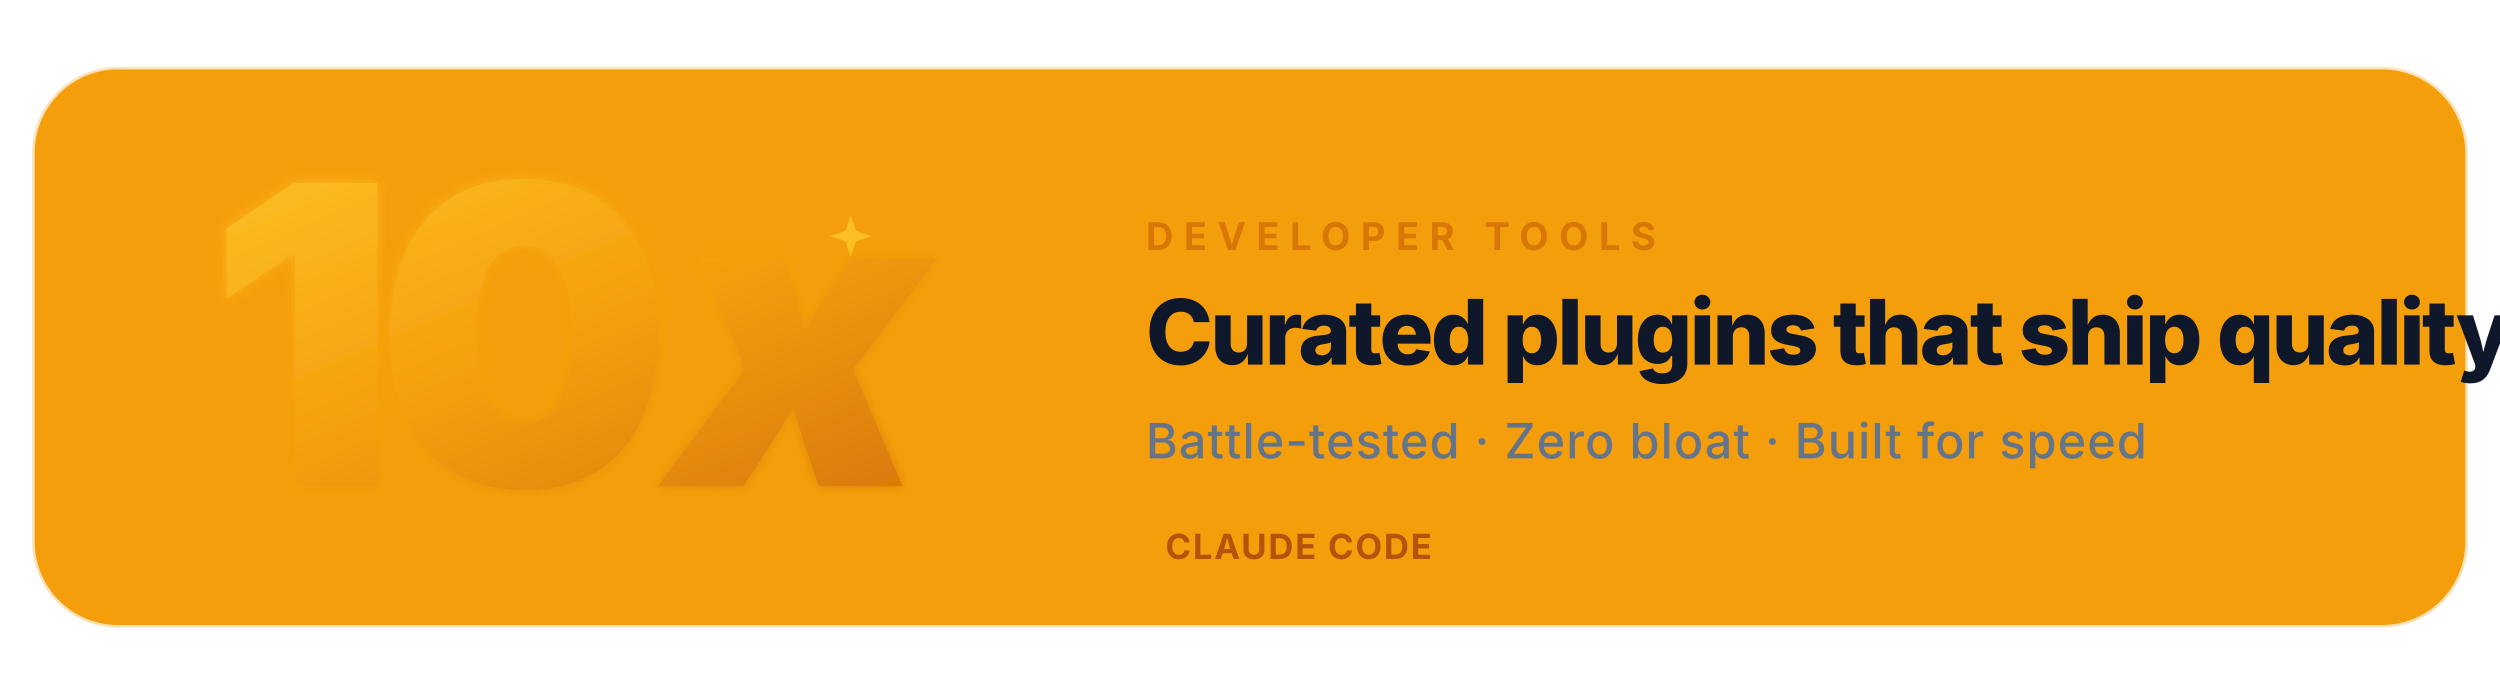
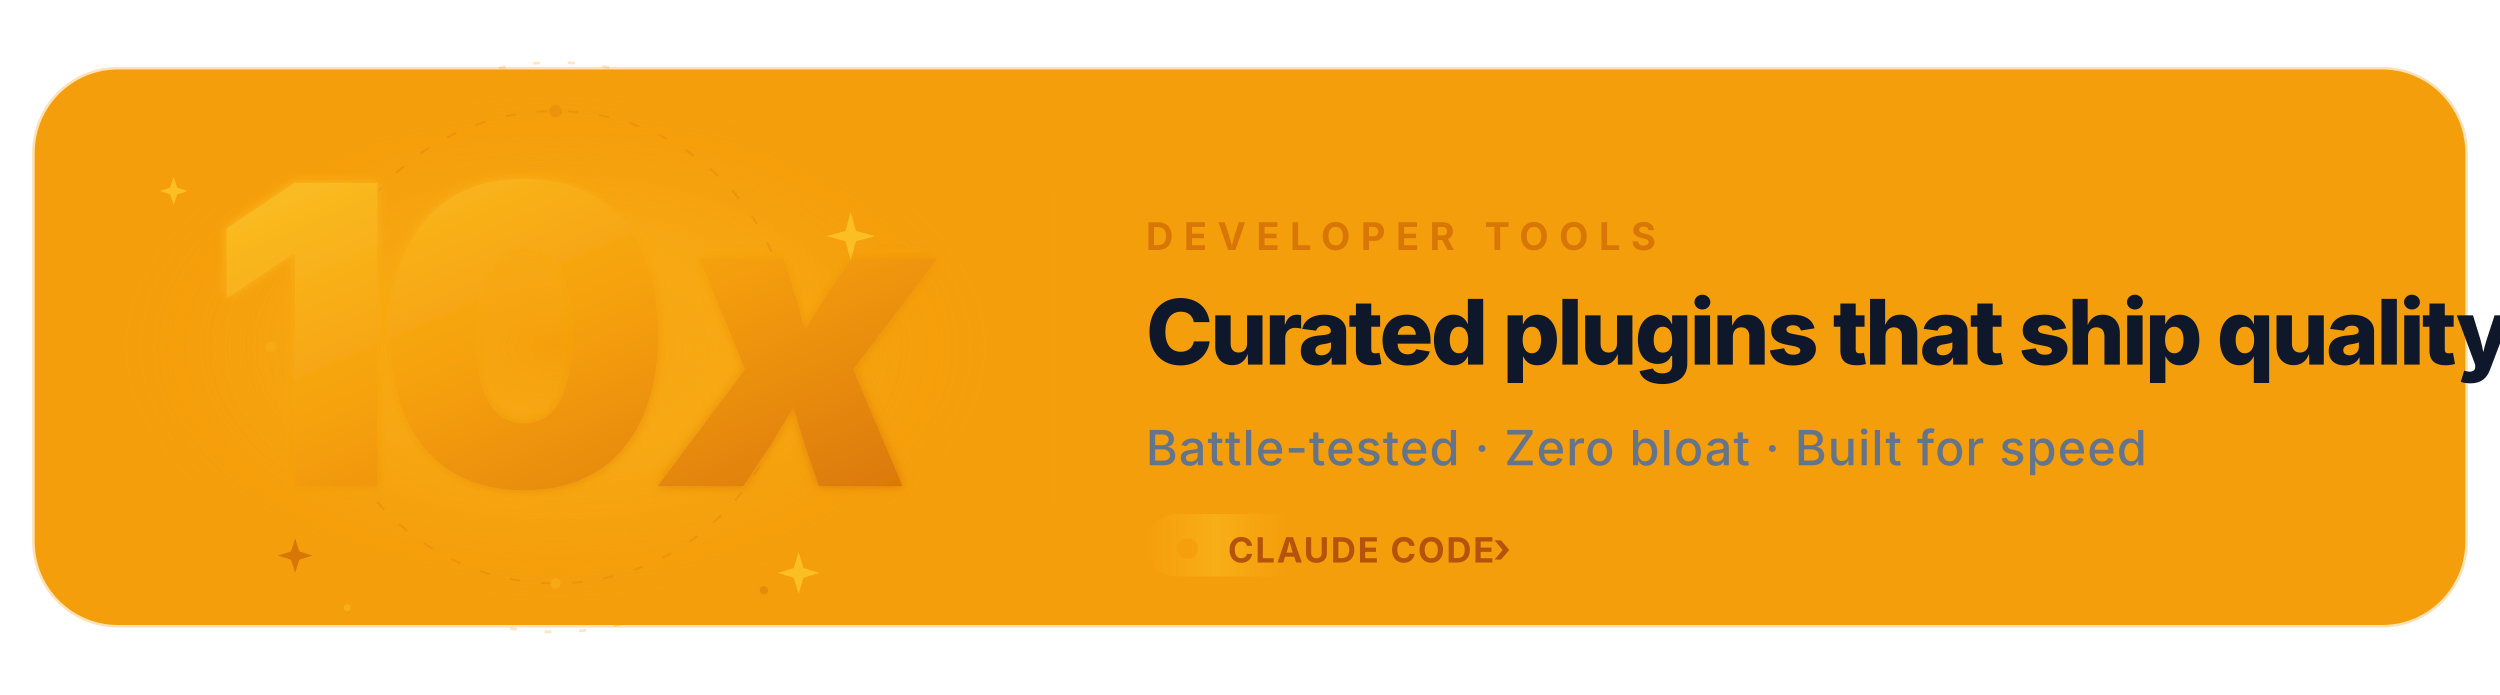
<svg xmlns="http://www.w3.org/2000/svg" viewBox="0 0 720 200" fill="none">
  <style>
-     @keyframes shimmer {
-       0% { background-position: -200% 0; }
-       100% { background-position: 200% 0; }
+     @keyframes sparkle {
+       0%,100% { opacity: 0; transform: scale(0.3) rotate(0deg); }
+       50% { opacity: 1; transform: scale(1.1) rotate(180deg); }
    }
-     @keyframes gradientShift {
-       0%,100% { stop-color: #fbbf24; }
-       50% { stop-color: #f59e0b; }
+     @keyframes sparkle-fast {
+       0%,100% { opacity: 0; transform: scale(0.2) rotate(0deg); }
+       40% { opacity: 1; transform: scale(1) rotate(-180deg); }
+       70% { opacity: 0; transform: scale(0.4) rotate(-360deg); }
    }
-     @keyframes gradientShift2 {
-       0%,100% { stop-color: #d97706; }
-       50% { stop-color: #b45309; }
+     @keyframes halo-pulse {
+       0%,100% { opacity: 0.15; transform: scale(1); }
+       50% { opacity: 0.35; transform: scale(1.08); }
    }
-     @keyframes sparkle {
-       0%,100% { opacity: 0; transform: scale(0.5) rotate(0deg); }
-       50% { opacity: 1; transform: scale(1) rotate(180deg); }
+     @keyframes halo-pulse-2 {
+       0%,100% { opacity: 0.08; transform: scale(1.15); }
+       50% { opacity: 0.22; transform: scale(1.3); }
    }
-     @keyframes sparkle-2 {
-       0%,100% { opacity: 0; transform: scale(0.3) rotate(0deg); }
-       40% { opacity: 1; transform: scale(1.2) rotate(-180deg); }
-       80% { opacity: 0; transform: scale(0.5) rotate(-360deg); }
-     }
-     @keyframes dividerPulse {
-       0%,100% { opacity: 0.4; transform: scaleY(0.85); }
+     @keyframes divider-pulse {
+       0%,100% { opacity: 0.3; transform: scaleY(0.7); }
      50% { opacity: 1; transform: scaleY(1); }
    }
-     @keyframes bgGlow {
-       0%,100% { opacity: 0.04; }
+     @keyframes bg-glow {
+       0%,100% { opacity: 0.03; }
      50% { opacity: 0.1; }
    }
-     @keyframes textSlide {
-       0%,100% { transform: translateX(0); opacity: 0.85; }
-       50% { transform: translateX(1px); opacity: 1; }
+     @keyframes float-up {
+       0% { transform: translateY(0); opacity: 0; }
+       20% { opacity: 0.8; }
+       80% { opacity: 0.4; }
+       100% { transform: translateY(-80px); opacity: 0; }
    }
-     .stop-1 { animation: gradientShift 4s ease-in-out infinite; }
-     .stop-2 { animation: gradientShift2 4s ease-in-out infinite; }
-     .sparkle-1 { animation: sparkle 3s ease-in-out infinite; transform-origin: center; transform-box: fill-box; }
-     .sparkle-2 { animation: sparkle-2 3s ease-in-out infinite 1.5s; transform-origin: center; transform-box: fill-box; }
-     .divider { animation: dividerPulse 3s ease-in-out infinite; transform-origin: center; transform-box: fill-box; }
-     .bg-glow { animation: bgGlow 5s ease-in-out infinite; }
-     .subtitle-animated { animation: textSlide 4s ease-in-out infinite; }
+     @keyframes underline-sweep {
+       0%,100% { transform: scaleX(0); transform-origin: left; }
+       40% { transform: scaleX(1); transform-origin: left; }
+       60% { transform: scaleX(1); transform-origin: right; }
+       100% { transform: scaleX(0); transform-origin: right; }
+     }
+     @keyframes eyebrow-fade {
+       0%,100% { opacity: 0.6; letter-spacing: 3px; }
+       50% { opacity: 1; letter-spacing: 3.5px; }
+     }
+     @keyframes pill-glint {
+       0%,100% { transform: translateX(-120%); }
+       50% { transform: translateX(120%); }
+     }
+     @keyframes chevron-tick {
+       0%,100% { transform: translateX(0); opacity: 0.7; }
+       50% { transform: translateX(3px); opacity: 1; }
+     }
+     @keyframes ring-rotate {
+       from { transform: rotate(0deg); }
+       to { transform: rotate(360deg); }
+     }
+     @keyframes ring-rotate-reverse {
+       from { transform: rotate(360deg); }
+       to { transform: rotate(0deg); }
+     }
+     @keyframes text-glow {
+       0%,100% { filter: drop-shadow(0 0 6px rgba(245, 158, 11, 0.3)); }
+       50% { filter: drop-shadow(0 0 14px rgba(245, 158, 11, 0.7)); }
+     }
+     @keyframes particle-drift-1 {
+       0% { transform: translate(0, 0); opacity: 0; }
+       10% { opacity: 0.6; }
+       90% { opacity: 0.3; }
+       100% { transform: translate(20px, -100px); opacity: 0; }
+     }
+     @keyframes particle-drift-2 {
+       0% { transform: translate(0, 0); opacity: 0; }
+       10% { opacity: 0.5; }
+       90% { opacity: 0.2; }
+       100% { transform: translate(-15px, -90px); opacity: 0; }
+     }
+     .sparkle-1 { animation: sparkle 2.8s ease-in-out infinite; transform-origin: center; transform-box: fill-box; }
+     .sparkle-2 { animation: sparkle-fast 2.5s ease-in-out infinite 1.2s; transform-origin: center; transform-box: fill-box; }
+     .sparkle-3 { animation: sparkle 3.2s ease-in-out infinite 0.6s; transform-origin: center; transform-box: fill-box; }
+     .sparkle-4 { animation: sparkle-fast 2.3s ease-in-out infinite 1.8s; transform-origin: center; transform-box: fill-box; }
+     .sparkle-5 { animation: sparkle 3s ease-in-out infinite 2s; transform-origin: center; transform-box: fill-box; }
+     .sparkle-6 { animation: sparkle-fast 2.7s ease-in-out infinite 0.3s; transform-origin: center; transform-box: fill-box; }
+     .halo-1 { animation: halo-pulse 3s ease-in-out infinite; transform-origin: center; transform-box: fill-box; }
+     .halo-2 { animation: halo-pulse-2 3s ease-in-out infinite 0.8s; transform-origin: center; transform-box: fill-box; }
+     .divider { animation: divider-pulse 2.5s ease-in-out infinite; transform-origin: center; transform-box: fill-box; }
+     .bg-glow { animation: bg-glow 5s ease-in-out infinite; }
+     .underline { animation: underline-sweep 4s ease-in-out infinite; transform-origin: left; }
+     .eyebrow { animation: eyebrow-fade 3s ease-in-out infinite; }
+     .pill-glint-rect { animation: pill-glint 4s ease-in-out infinite; }
+     .chevron { animation: chevron-tick 1.5s ease-in-out infinite; }
+     .ring-outer { animation: ring-rotate 25s linear infinite; transform-origin: 160px 100px; transform-box: fill-box; }
+     .ring-inner { animation: ring-rotate-reverse 18s linear infinite; transform-origin: 160px 100px; transform-box: fill-box; }
+     .ten-x-text { animation: text-glow 3s ease-in-out infinite; }
+     .particle-1 { animation: particle-drift-1 6s ease-in-out infinite; }
+     .particle-2 { animation: particle-drift-2 7s ease-in-out infinite 1s; }
+     .particle-3 { animation: particle-drift-1 5.5s ease-in-out infinite 2.5s; }
+     .particle-4 { animation: particle-drift-2 6.5s ease-in-out infinite 3s; }
  </style>
  <defs>
    <linearGradient id="goldMain" x1="0%" y1="0%" x2="100%" y2="100%">
-       <stop class="stop-1" offset="0%" stop-color="#fbbf24" />
-       <stop offset="50%" stop-color="#f59e0b" />
-       <stop class="stop-2" offset="100%" stop-color="#d97706" />
+       <stop offset="0%" stop-color="#fbbf24">
+         <animate attributeName="stop-color" values="#fbbf24;#f59e0b;#fbbf24" dur="4s" repeatCount="indefinite" />
+       </stop>
+       <stop offset="50%" stop-color="#f59e0b">
+         <animate attributeName="stop-color" values="#f59e0b;#fbbf24;#f59e0b" dur="4s" repeatCount="indefinite" />
+       </stop>
+       <stop offset="100%" stop-color="#d97706">
+         <animate attributeName="stop-color" values="#d97706;#b45309;#d97706" dur="4s" repeatCount="indefinite" />
+       </stop>
+       <animateTransform attributeName="gradientTransform" type="translate" values="0,0; 100,100; 0,0" dur="6s" repeatCount="indefinite" />
    </linearGradient>
    <linearGradient id="goldAccent" x1="0%" y1="0%" x2="100%" y2="0%">
      <stop offset="0%" stop-color="#f59e0b" stop-opacity="0" />
      <stop offset="50%" stop-color="#f59e0b" />
      <stop offset="100%" stop-color="#f59e0b" stop-opacity="0" />
    </linearGradient>
+     <linearGradient id="pillGlint" x1="0%" y1="0%" x2="100%" y2="0%">
+       <stop offset="0%" stop-color="#fbbf24" stop-opacity="0" />
+       <stop offset="50%" stop-color="#fbbf24" stop-opacity="0.8" />
+       <stop offset="100%" stop-color="#fbbf24" stop-opacity="0" />
+     </linearGradient>
+     <radialGradient id="halo" cx="50%" cy="50%" r="50%">
+       <stop offset="0%" stop-color="#f59e0b" stop-opacity="0.5" />
+       <stop offset="60%" stop-color="#fbbf24" stop-opacity="0.15" />
+       <stop offset="100%" stop-color="#f59e0b" stop-opacity="0" />
+     </radialGradient>
    <filter id="softGlow" x="-20%" y="-20%" width="140%" height="140%">
      <feGaussianBlur stdDeviation="1.5" result="glow" />
      <feMerge>
        <feMergeNode in="glow" />
        <feMergeNode in="SourceGraphic" />
      </feMerge>
    </filter>
+     <clipPath id="pillClip">
+       <rect x="0" y="0" width="88" height="18" rx="9" />
+     </clipPath>
  </defs>
  <rect x="10" y="20" width="700" height="160" rx="24" fill="#fffbeb" stroke="#f59e0b" stroke-width="1.5" stroke-opacity="0.3" />
  <rect class="bg-glow" x="10" y="20" width="700" height="160" rx="24" fill="#f59e0b" />
+   <g opacity="0.5">
+     <circle class="particle-1" cx="180" cy="170" r="1.5" fill="#f59e0b" />
+     <circle class="particle-2" cx="100" cy="175" r="1" fill="#fbbf24" />
+     <circle class="particle-3" cx="220" cy="170" r="1.2" fill="#d97706" />
+     <circle class="particle-4" cx="60" cy="175" r="1" fill="#f59e0b" />
+   </g>
  <line x1="40" y1="42" x2="680" y2="42" stroke="url(#goldAccent)" stroke-width="1" opacity="0.5" />
  <line x1="40" y1="158" x2="680" y2="158" stroke="url(#goldAccent)" stroke-width="1" opacity="0.5" />
-   <g filter="url(#softGlow)">
+   <ellipse class="halo-2" cx="160" cy="100" rx="130" ry="75" fill="url(#halo)" />
+   <ellipse class="halo-1" cx="160" cy="100" rx="100" ry="58" fill="url(#halo)" />
+   <g class="ring-outer" opacity="0.25">
+     <circle cx="160" cy="100" r="82" fill="none" stroke="#f59e0b" stroke-width="0.8" stroke-dasharray="2 8" />
+     <circle cx="242" cy="100" r="2" fill="#f59e0b" />
+     <circle cx="78" cy="100" r="1.5" fill="#fbbf24" />
+   </g>
+   <g class="ring-inner" opacity="0.3">
+     <circle cx="160" cy="100" r="68" fill="none" stroke="#d97706" stroke-width="0.6" stroke-dasharray="3 6" />
+     <circle cx="160" cy="32" r="1.8" fill="#d97706" />
+     <circle cx="160" cy="168" r="1.5" fill="#fbbf24" />
+   </g>
+   <g filter="url(#softGlow)" class="ten-x-text">
    <text x="60" y="140" font-family="'SF Pro Display', 'Inter', system-ui, -apple-system, sans-serif" font-size="120" font-weight="900" fill="url(#goldMain)" letter-spacing="-6">10<tspan font-style="italic">x</tspan>
    </text>
  </g>
  <g class="sparkle-1" transform="translate(245, 68)">
-     <path d="M0,-6 L1.5,-1.5 L6,0 L1.5,1.5 L0,6 L-1.5,1.5 L-6,0 L-1.5,-1.5 Z" fill="#fbbf24" />
+     <path d="M0,-7 L1.5,-1.5 L7,0 L1.5,1.5 L0,7 L-1.5,1.5 L-7,0 L-1.5,-1.5 Z" fill="#fbbf24" />
  </g>
  <g class="sparkle-2" transform="translate(270, 125)">
+     <path d="M0,-5 L1,-1 L5,0 L1,1 L0,5 L-1,1 L-5,0 L-1,-1 Z" fill="#f59e0b" />
+   </g>
+   <g class="sparkle-3" transform="translate(50, 55)">
+     <path d="M0,-4 L1,-1 L4,0 L1,1 L0,4 L-1,1 L-4,0 L-1,-1 Z" fill="#fbbf24" />
+   </g>
+   <g class="sparkle-4" transform="translate(85, 160)">
+     <path d="M0,-5 L1.2,-1.2 L5,0 L1.2,1.2 L0,5 L-1.2,1.2 L-5,0 L-1.2,-1.2 Z" fill="#d97706" />
+   </g>
+   <g class="sparkle-5" transform="translate(230, 165)">
+     <path d="M0,-6 L1.4,-1.4 L6,0 L1.4,1.4 L0,6 L-1.4,1.4 L-6,0 L-1.4,-1.4 Z" fill="#fbbf24" />
+   </g>
+   <g class="sparkle-6" transform="translate(35, 110)">
    <path d="M0,-4 L1,-1 L4,0 L1,1 L0,4 L-1,1 L-4,0 L-1,-1 Z" fill="#f59e0b" />
  </g>
-   <line class="divider" x1="305" y1="55" x2="305" y2="145" stroke="#f59e0b" stroke-width="2" stroke-linecap="round" opacity="0.5" />
-   <text x="330" y="72" font-family="system-ui, -apple-system, sans-serif" font-size="11" font-weight="700" fill="#d97706" letter-spacing="3">DEVELOPER TOOLS</text>
-   <text class="subtitle-animated" x="330" y="105" font-family="system-ui, -apple-system, sans-serif" font-size="26" font-weight="800" fill="#0f172a" letter-spacing="-0.8">Curated plugins that ship quality</text>
-   <text x="330" y="132" font-family="system-ui, -apple-system, sans-serif" font-size="14" font-weight="500" fill="#64748b" letter-spacing="0.3">Battle-tested · Zero bloat · Built for speed</text>
+   <line class="divider" x1="305" y1="55" x2="305" y2="145" stroke="#f59e0b" stroke-width="2" stroke-linecap="round" opacity="0.6" />
+   <text class="eyebrow" x="330" y="72" font-family="system-ui, -apple-system, sans-serif" font-size="11" font-weight="700" fill="#d97706" letter-spacing="3">DEVELOPER TOOLS</text>
+   <text x="330" y="105" font-family="system-ui, -apple-system, sans-serif" font-size="26" font-weight="800" fill="#0f172a" letter-spacing="-0.8">Curated plugins that ship quality</text>
+   <rect class="underline" x="330" y="112" width="310" height="2" rx="1" fill="#f59e0b" opacity="0.7" />
+   <g>
+     <text x="330" y="134" font-family="system-ui, -apple-system, sans-serif" font-size="14" font-weight="500" fill="#64748b" letter-spacing="0.3">Battle-tested · Zero bloat · Built for speed</text>
+   </g>
  <g transform="translate(330, 148)">
-     <rect x="0" y="0" width="88" height="18" rx="9" fill="#f59e0b" fill-opacity="0.12" stroke="#f59e0b" stroke-width="0.5" stroke-opacity="0.4" />
-     <text x="44" y="13" font-family="system-ui, -apple-system, sans-serif" font-size="10" font-weight="700" fill="#b45309" letter-spacing="0.5" text-anchor="middle">CLAUDE CODE</text>
+     <rect x="0" y="0" width="112" height="20" rx="10" fill="#f59e0b" fill-opacity="0.12" stroke="#f59e0b" stroke-width="0.5" stroke-opacity="0.4" />
+     <g clip-path="url(#pillClip)">
+       <rect class="pill-glint-rect" x="0" y="0" width="40" height="20" fill="url(#pillGlint)" opacity="0.6" />
+     </g>
+     <circle cx="12" cy="10" r="3" fill="#f59e0b" opacity="0.9">
+       <animate attributeName="opacity" values="0.5;1;0.5" dur="2s" repeatCount="indefinite" />
+     </circle>
+     <text x="62" y="14" font-family="system-ui, -apple-system, sans-serif" font-size="10" font-weight="700" fill="#b45309" letter-spacing="0.5" text-anchor="middle">CLAUDE CODE</text>
+     <text class="chevron" x="100" y="14" font-family="system-ui, -apple-system, sans-serif" font-size="12" font-weight="700" fill="#b45309">›</text>
  </g>
</svg>
